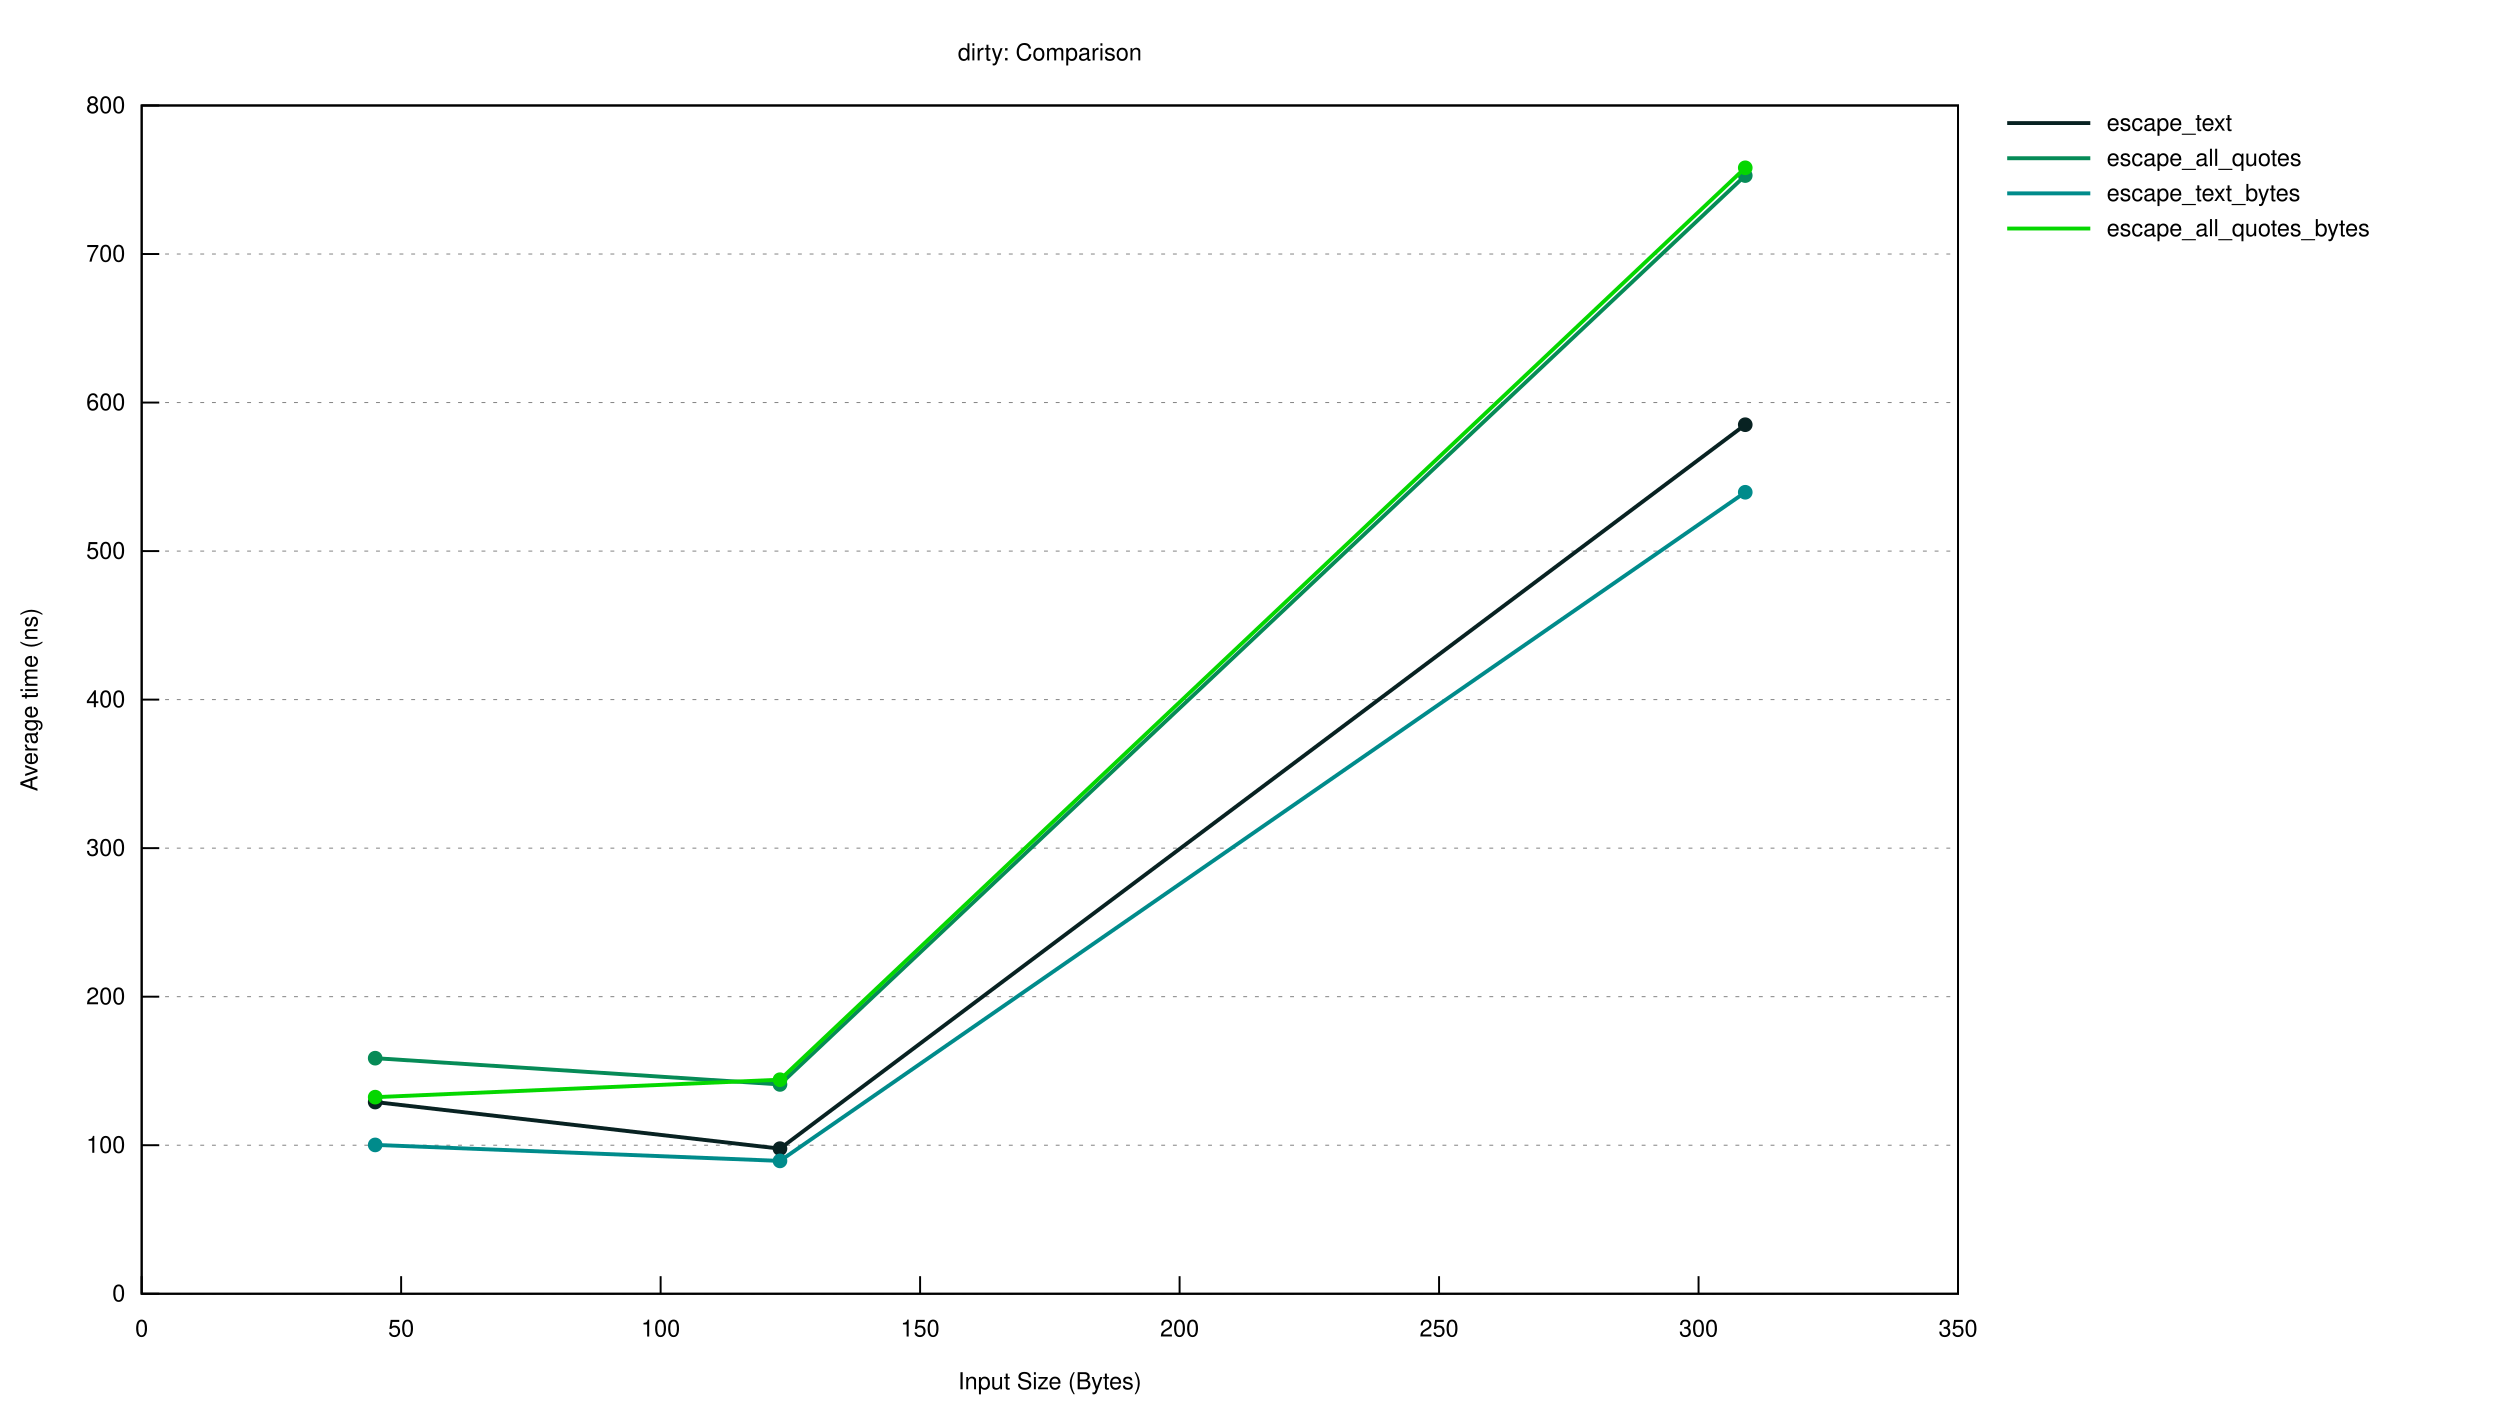
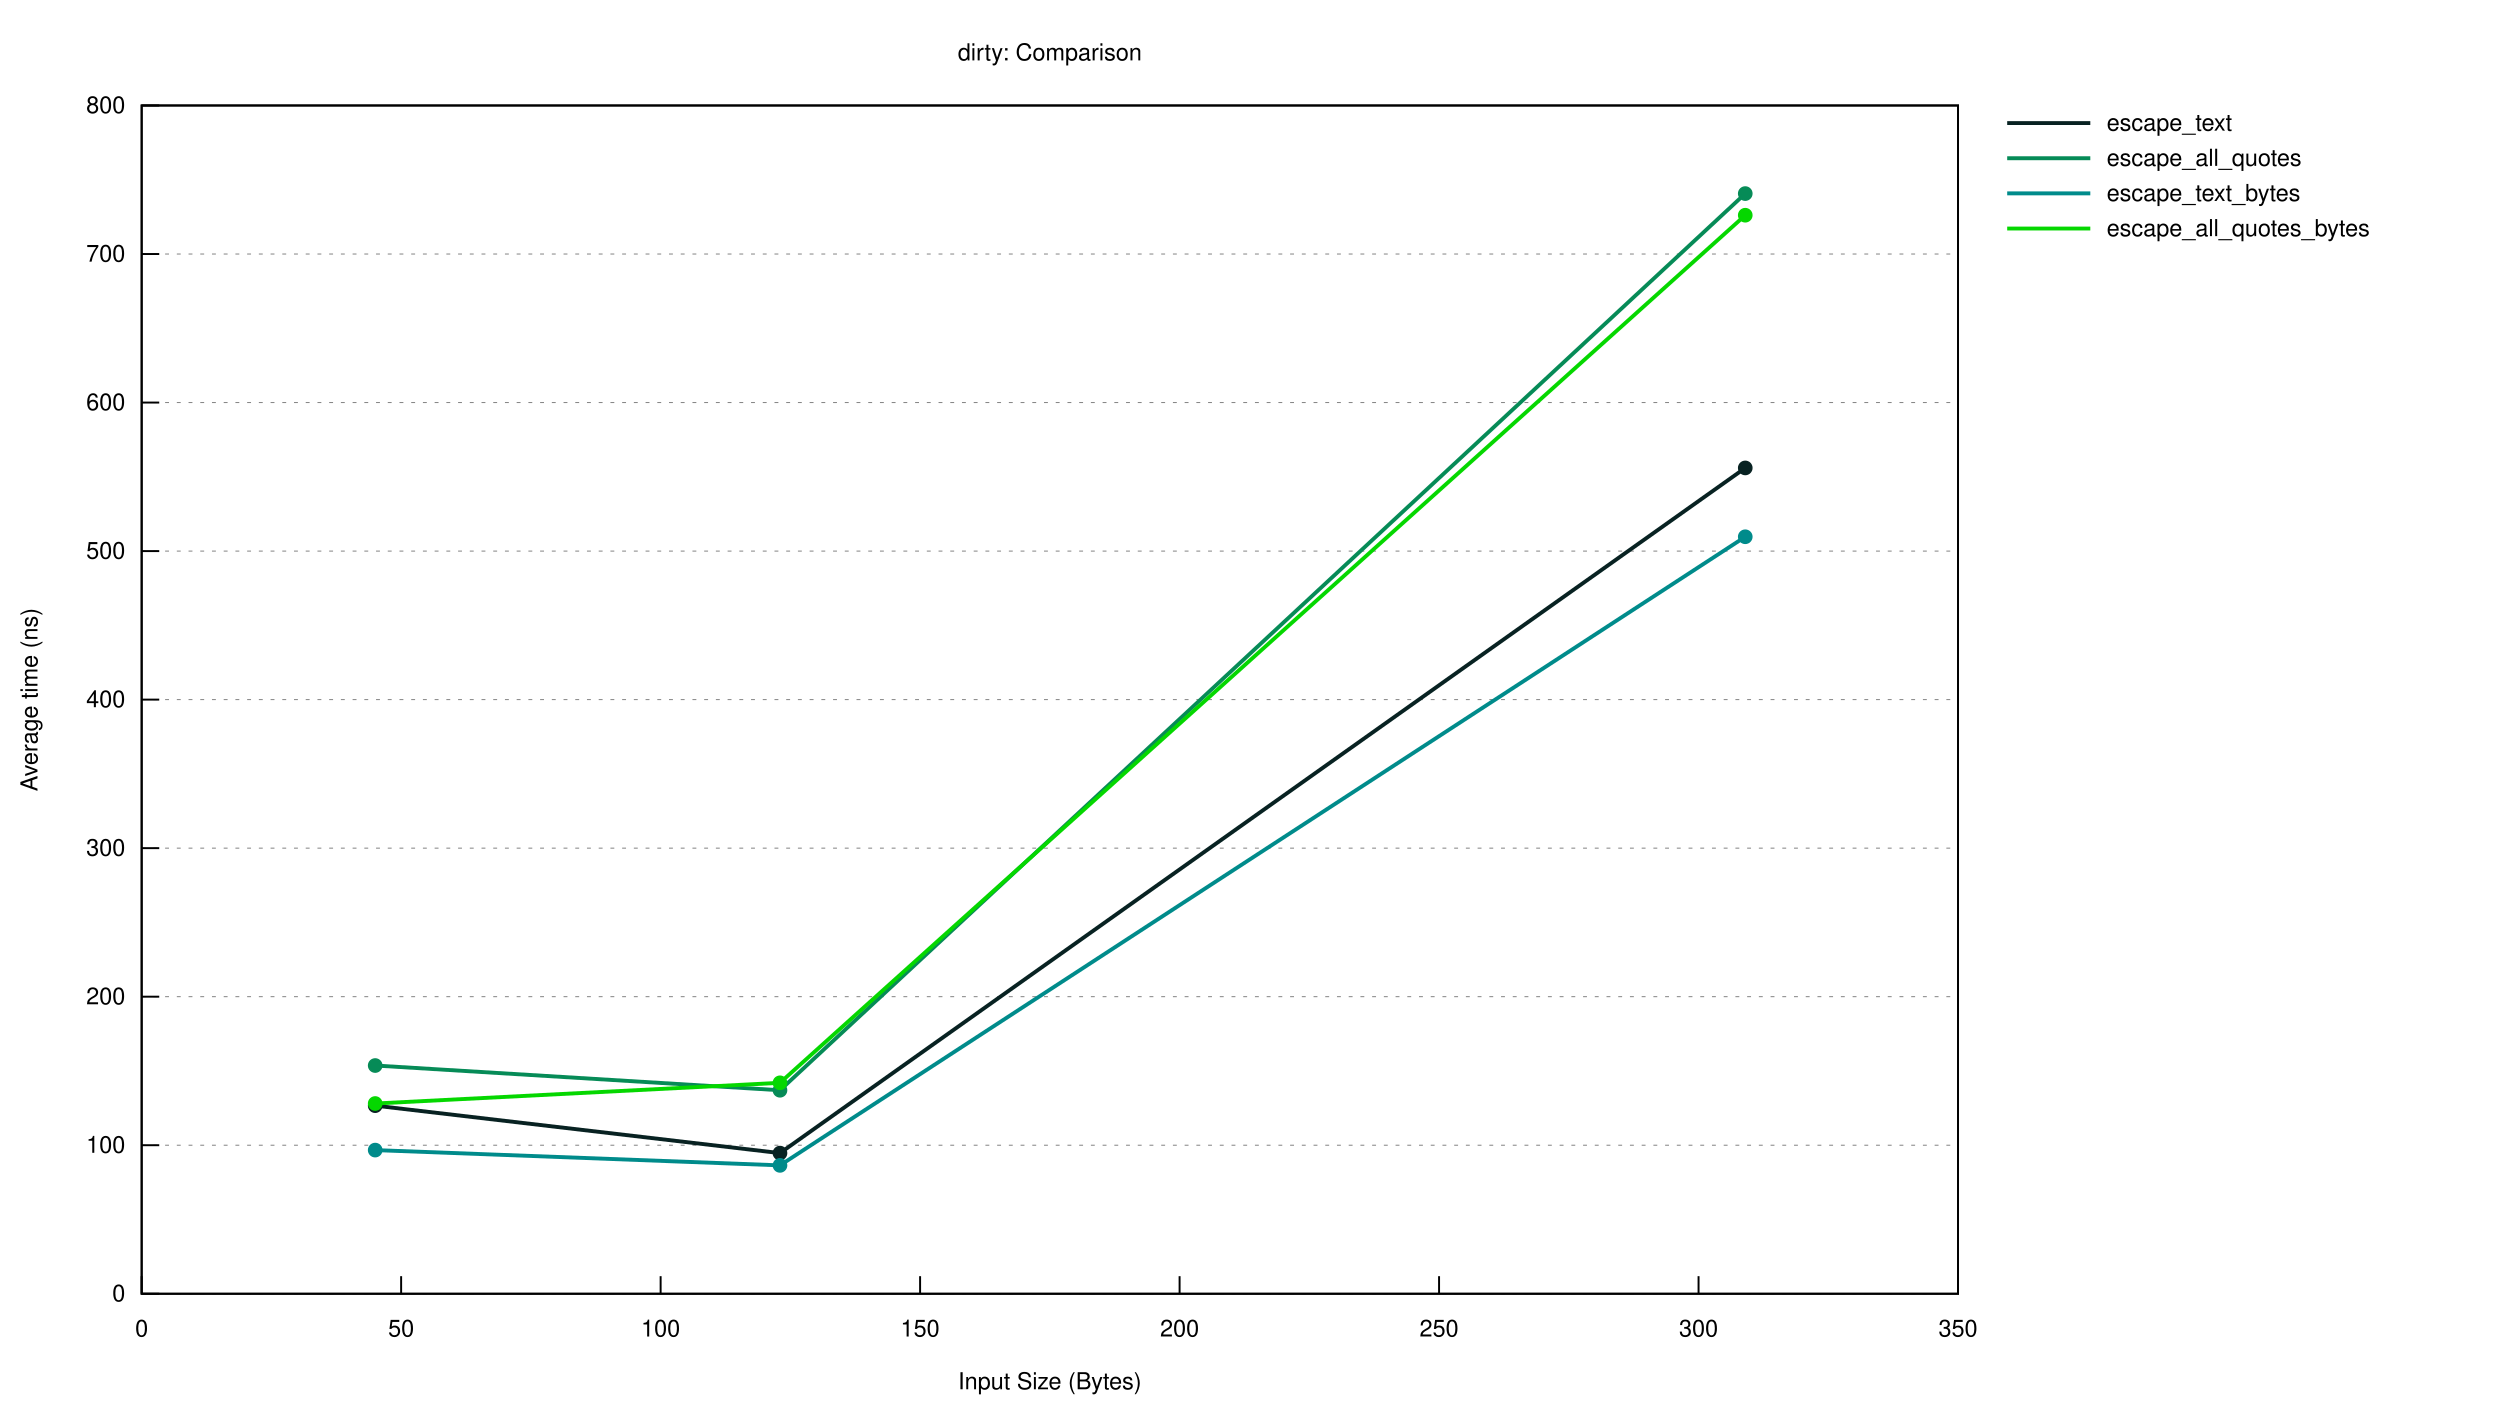
<svg xmlns="http://www.w3.org/2000/svg" xmlns:xlink="http://www.w3.org/1999/xlink" viewBox="0 0 1280 720">
  <g id="gnuplot_canvas">
    <rect x="0" y="0" width="1280" height="720" fill="none" />
    <defs>
      <circle id="gpDot" r="0.5" stroke-width="0.5" stroke="currentColor" />
      <path id="gpPt0" stroke-width="0.222" stroke="currentColor" d="M-1,0 h2 M0,-1 v2" />
      <path id="gpPt1" stroke-width="0.222" stroke="currentColor" d="M-1,-1 L1,1 M1,-1 L-1,1" />
      <path id="gpPt2" stroke-width="0.222" stroke="currentColor" d="M-1,0 L1,0 M0,-1 L0,1 M-1,-1 L1,1 M-1,1 L1,-1" />
      <rect id="gpPt3" stroke-width="0.222" stroke="currentColor" x="-1" y="-1" width="2" height="2" />
      <rect id="gpPt4" stroke-width="0.222" stroke="currentColor" fill="currentColor" x="-1" y="-1" width="2" height="2" />
      <circle id="gpPt5" stroke-width="0.222" stroke="currentColor" cx="0" cy="0" r="1" />
      <use xlink:href="#gpPt5" id="gpPt6" fill="currentColor" stroke="none" />
      <path id="gpPt7" stroke-width="0.222" stroke="currentColor" d="M0,-1.33 L-1.33,0.67 L1.33,0.67 z" />
      <use xlink:href="#gpPt7" id="gpPt8" fill="currentColor" stroke="none" />
      <use xlink:href="#gpPt7" id="gpPt9" stroke="currentColor" transform="rotate(180)" />
      <use xlink:href="#gpPt9" id="gpPt10" fill="currentColor" stroke="none" />
      <use xlink:href="#gpPt3" id="gpPt11" stroke="currentColor" transform="rotate(45)" />
      <use xlink:href="#gpPt11" id="gpPt12" fill="currentColor" stroke="none" />
      <path id="gpPt13" stroke-width="0.222" stroke="currentColor" d="M0,1.330 L1.265,0.411 L0.782,-1.067 L-0.782,-1.076 L-1.265,0.411 z" />
      <use xlink:href="#gpPt13" id="gpPt14" fill="currentColor" stroke="none" />
      <filter id="textbox" filterUnits="objectBoundingBox" x="0" y="0" height="1" width="1">
        <feFlood flood-color="white" flood-opacity="1" result="bgnd" />
        <feComposite in="SourceGraphic" in2="bgnd" operator="atop" />
      </filter>
      <filter id="greybox" filterUnits="objectBoundingBox" x="0" y="0" height="1" width="1">
        <feFlood flood-color="lightgrey" flood-opacity="1" result="grey" />
        <feComposite in="SourceGraphic" in2="grey" operator="atop" />
      </filter>
    </defs>
    <g fill="none" color="white" stroke="currentColor" stroke-width="1.00" stroke-linecap="butt" stroke-linejoin="miter">
</g>
    <g fill="none" color="black" stroke="currentColor" stroke-width="1.00" stroke-linecap="butt" stroke-linejoin="miter">
</g>
    <g fill="none" color="black" stroke="black" stroke-width="0.50" stroke-linecap="butt" stroke-linejoin="miter">
</g>
    <g fill="none" color="gray" stroke="currentColor" stroke-width="0.50" stroke-linecap="butt" stroke-linejoin="miter">
      <path stroke="gray" stroke-dasharray="2,4" class="gridline" d="M72.53,662.40 L1002.51,662.40  " />
    </g>
    <g fill="none" color="gray" stroke="gray" stroke-width="1.00" stroke-linecap="butt" stroke-linejoin="miter">
</g>
    <g fill="none" color="black" stroke="currentColor" stroke-width="1.00" stroke-linecap="butt" stroke-linejoin="miter">
      <path stroke="black" d="M72.53,662.40 L81.53,662.40  " />
      <g transform="translate(64.14,666.30)" stroke="none" fill="black" font-family="Helvetica" font-size="12.00" text-anchor="end">
        <text>
          <tspan font-family="Helvetica"> 0</tspan>
        </text>
      </g>
    </g>
    <g fill="none" color="black" stroke="currentColor" stroke-width="1.00" stroke-linecap="butt" stroke-linejoin="miter">
</g>
    <g fill="none" color="black" stroke="black" stroke-width="0.50" stroke-linecap="butt" stroke-linejoin="miter">
</g>
    <g fill="none" color="gray" stroke="currentColor" stroke-width="0.50" stroke-linecap="butt" stroke-linejoin="miter">
      <path stroke="gray" stroke-dasharray="2,4" class="gridline" d="M72.53,586.35 L1002.51,586.35  " />
    </g>
    <g fill="none" color="gray" stroke="gray" stroke-width="1.00" stroke-linecap="butt" stroke-linejoin="miter">
</g>
    <g fill="none" color="black" stroke="currentColor" stroke-width="1.00" stroke-linecap="butt" stroke-linejoin="miter">
      <path stroke="black" d="M72.53,586.35 L81.53,586.35  " />
      <g transform="translate(64.14,590.25)" stroke="none" fill="black" font-family="Helvetica" font-size="12.00" text-anchor="end">
        <text>
          <tspan font-family="Helvetica"> 100</tspan>
        </text>
      </g>
    </g>
    <g fill="none" color="black" stroke="currentColor" stroke-width="1.00" stroke-linecap="butt" stroke-linejoin="miter">
</g>
    <g fill="none" color="black" stroke="black" stroke-width="0.50" stroke-linecap="butt" stroke-linejoin="miter">
</g>
    <g fill="none" color="gray" stroke="currentColor" stroke-width="0.50" stroke-linecap="butt" stroke-linejoin="miter">
      <path stroke="gray" stroke-dasharray="2,4" class="gridline" d="M72.53,510.30 L1002.51,510.30  " />
    </g>
    <g fill="none" color="gray" stroke="gray" stroke-width="1.00" stroke-linecap="butt" stroke-linejoin="miter">
</g>
    <g fill="none" color="black" stroke="currentColor" stroke-width="1.00" stroke-linecap="butt" stroke-linejoin="miter">
      <path stroke="black" d="M72.53,510.30 L81.53,510.30  " />
      <g transform="translate(64.14,514.20)" stroke="none" fill="black" font-family="Helvetica" font-size="12.00" text-anchor="end">
        <text>
          <tspan font-family="Helvetica"> 200</tspan>
        </text>
      </g>
    </g>
    <g fill="none" color="black" stroke="currentColor" stroke-width="1.00" stroke-linecap="butt" stroke-linejoin="miter">
</g>
    <g fill="none" color="black" stroke="black" stroke-width="0.50" stroke-linecap="butt" stroke-linejoin="miter">
</g>
    <g fill="none" color="gray" stroke="currentColor" stroke-width="0.50" stroke-linecap="butt" stroke-linejoin="miter">
      <path stroke="gray" stroke-dasharray="2,4" class="gridline" d="M72.53,434.25 L1002.51,434.25  " />
    </g>
    <g fill="none" color="gray" stroke="gray" stroke-width="1.00" stroke-linecap="butt" stroke-linejoin="miter">
</g>
    <g fill="none" color="black" stroke="currentColor" stroke-width="1.00" stroke-linecap="butt" stroke-linejoin="miter">
      <path stroke="black" d="M72.53,434.25 L81.53,434.25  " />
      <g transform="translate(64.14,438.15)" stroke="none" fill="black" font-family="Helvetica" font-size="12.00" text-anchor="end">
        <text>
          <tspan font-family="Helvetica"> 300</tspan>
        </text>
      </g>
    </g>
    <g fill="none" color="black" stroke="currentColor" stroke-width="1.00" stroke-linecap="butt" stroke-linejoin="miter">
</g>
    <g fill="none" color="black" stroke="black" stroke-width="0.50" stroke-linecap="butt" stroke-linejoin="miter">
</g>
    <g fill="none" color="gray" stroke="currentColor" stroke-width="0.50" stroke-linecap="butt" stroke-linejoin="miter">
      <path stroke="gray" stroke-dasharray="2,4" class="gridline" d="M72.53,358.20 L1002.51,358.20  " />
    </g>
    <g fill="none" color="gray" stroke="gray" stroke-width="1.00" stroke-linecap="butt" stroke-linejoin="miter">
</g>
    <g fill="none" color="black" stroke="currentColor" stroke-width="1.00" stroke-linecap="butt" stroke-linejoin="miter">
      <path stroke="black" d="M72.53,358.20 L81.53,358.20  " />
      <g transform="translate(64.14,362.10)" stroke="none" fill="black" font-family="Helvetica" font-size="12.00" text-anchor="end">
        <text>
          <tspan font-family="Helvetica"> 400</tspan>
        </text>
      </g>
    </g>
    <g fill="none" color="black" stroke="currentColor" stroke-width="1.00" stroke-linecap="butt" stroke-linejoin="miter">
</g>
    <g fill="none" color="black" stroke="black" stroke-width="0.50" stroke-linecap="butt" stroke-linejoin="miter">
</g>
    <g fill="none" color="gray" stroke="currentColor" stroke-width="0.50" stroke-linecap="butt" stroke-linejoin="miter">
      <path stroke="gray" stroke-dasharray="2,4" class="gridline" d="M72.53,282.16 L1002.51,282.16  " />
    </g>
    <g fill="none" color="gray" stroke="gray" stroke-width="1.00" stroke-linecap="butt" stroke-linejoin="miter">
</g>
    <g fill="none" color="black" stroke="currentColor" stroke-width="1.00" stroke-linecap="butt" stroke-linejoin="miter">
      <path stroke="black" d="M72.53,282.16 L81.53,282.16  " />
      <g transform="translate(64.14,286.06)" stroke="none" fill="black" font-family="Helvetica" font-size="12.00" text-anchor="end">
        <text>
          <tspan font-family="Helvetica"> 500</tspan>
        </text>
      </g>
    </g>
    <g fill="none" color="black" stroke="currentColor" stroke-width="1.00" stroke-linecap="butt" stroke-linejoin="miter">
</g>
    <g fill="none" color="black" stroke="black" stroke-width="0.50" stroke-linecap="butt" stroke-linejoin="miter">
</g>
    <g fill="none" color="gray" stroke="currentColor" stroke-width="0.50" stroke-linecap="butt" stroke-linejoin="miter">
      <path stroke="gray" stroke-dasharray="2,4" class="gridline" d="M72.53,206.11 L1002.51,206.11  " />
    </g>
    <g fill="none" color="gray" stroke="gray" stroke-width="1.00" stroke-linecap="butt" stroke-linejoin="miter">
</g>
    <g fill="none" color="black" stroke="currentColor" stroke-width="1.00" stroke-linecap="butt" stroke-linejoin="miter">
      <path stroke="black" d="M72.53,206.11 L81.53,206.11  " />
      <g transform="translate(64.14,210.01)" stroke="none" fill="black" font-family="Helvetica" font-size="12.00" text-anchor="end">
        <text>
          <tspan font-family="Helvetica"> 600</tspan>
        </text>
      </g>
    </g>
    <g fill="none" color="black" stroke="currentColor" stroke-width="1.00" stroke-linecap="butt" stroke-linejoin="miter">
</g>
    <g fill="none" color="black" stroke="black" stroke-width="0.50" stroke-linecap="butt" stroke-linejoin="miter">
</g>
    <g fill="none" color="gray" stroke="currentColor" stroke-width="0.50" stroke-linecap="butt" stroke-linejoin="miter">
      <path stroke="gray" stroke-dasharray="2,4" class="gridline" d="M72.53,130.06 L1002.51,130.06  " />
    </g>
    <g fill="none" color="gray" stroke="gray" stroke-width="1.00" stroke-linecap="butt" stroke-linejoin="miter">
</g>
    <g fill="none" color="black" stroke="currentColor" stroke-width="1.00" stroke-linecap="butt" stroke-linejoin="miter">
      <path stroke="black" d="M72.53,130.06 L81.53,130.06  " />
      <g transform="translate(64.14,133.96)" stroke="none" fill="black" font-family="Helvetica" font-size="12.00" text-anchor="end">
        <text>
          <tspan font-family="Helvetica"> 700</tspan>
        </text>
      </g>
    </g>
    <g fill="none" color="black" stroke="currentColor" stroke-width="1.00" stroke-linecap="butt" stroke-linejoin="miter">
</g>
    <g fill="none" color="black" stroke="black" stroke-width="0.50" stroke-linecap="butt" stroke-linejoin="miter">
</g>
    <g fill="none" color="gray" stroke="currentColor" stroke-width="0.50" stroke-linecap="butt" stroke-linejoin="miter">
      <path stroke="gray" stroke-dasharray="2,4" class="gridline" d="M72.53,54.01 L1002.51,54.01  " />
    </g>
    <g fill="none" color="gray" stroke="gray" stroke-width="1.00" stroke-linecap="butt" stroke-linejoin="miter">
</g>
    <g fill="none" color="black" stroke="currentColor" stroke-width="1.00" stroke-linecap="butt" stroke-linejoin="miter">
      <path stroke="black" d="M72.53,54.01 L81.53,54.01  " />
      <g transform="translate(64.14,57.91)" stroke="none" fill="black" font-family="Helvetica" font-size="12.00" text-anchor="end">
        <text>
          <tspan font-family="Helvetica"> 800</tspan>
        </text>
      </g>
    </g>
    <g fill="none" color="black" stroke="currentColor" stroke-width="1.00" stroke-linecap="butt" stroke-linejoin="miter">
      <path stroke="black" d="M72.53,662.40 L72.53,653.40  " />
      <g transform="translate(72.53,684.30)" stroke="none" fill="black" font-family="Helvetica" font-size="12.00" text-anchor="middle">
        <text>
          <tspan font-family="Helvetica"> 0</tspan>
        </text>
      </g>
    </g>
    <g fill="none" color="black" stroke="currentColor" stroke-width="1.00" stroke-linecap="butt" stroke-linejoin="miter">
      <path stroke="black" d="M205.38,662.40 L205.38,653.40  " />
      <g transform="translate(205.38,684.30)" stroke="none" fill="black" font-family="Helvetica" font-size="12.00" text-anchor="middle">
        <text>
          <tspan font-family="Helvetica"> 50</tspan>
        </text>
      </g>
    </g>
    <g fill="none" color="black" stroke="currentColor" stroke-width="1.00" stroke-linecap="butt" stroke-linejoin="miter">
      <path stroke="black" d="M338.24,662.40 L338.24,653.40  " />
      <g transform="translate(338.24,684.30)" stroke="none" fill="black" font-family="Helvetica" font-size="12.00" text-anchor="middle">
        <text>
          <tspan font-family="Helvetica"> 100</tspan>
        </text>
      </g>
    </g>
    <g fill="none" color="black" stroke="currentColor" stroke-width="1.00" stroke-linecap="butt" stroke-linejoin="miter">
      <path stroke="black" d="M471.09,662.40 L471.09,653.40  " />
      <g transform="translate(471.09,684.30)" stroke="none" fill="black" font-family="Helvetica" font-size="12.00" text-anchor="middle">
        <text>
          <tspan font-family="Helvetica"> 150</tspan>
        </text>
      </g>
    </g>
    <g fill="none" color="black" stroke="currentColor" stroke-width="1.00" stroke-linecap="butt" stroke-linejoin="miter">
      <path stroke="black" d="M603.95,662.40 L603.95,653.40  " />
      <g transform="translate(603.95,684.30)" stroke="none" fill="black" font-family="Helvetica" font-size="12.00" text-anchor="middle">
        <text>
          <tspan font-family="Helvetica"> 200</tspan>
        </text>
      </g>
    </g>
    <g fill="none" color="black" stroke="currentColor" stroke-width="1.00" stroke-linecap="butt" stroke-linejoin="miter">
      <path stroke="black" d="M736.80,662.40 L736.80,653.40  " />
      <g transform="translate(736.80,684.30)" stroke="none" fill="black" font-family="Helvetica" font-size="12.00" text-anchor="middle">
        <text>
          <tspan font-family="Helvetica"> 250</tspan>
        </text>
      </g>
    </g>
    <g fill="none" color="black" stroke="currentColor" stroke-width="1.00" stroke-linecap="butt" stroke-linejoin="miter">
      <path stroke="black" d="M869.66,662.40 L869.66,653.40  " />
      <g transform="translate(869.66,684.30)" stroke="none" fill="black" font-family="Helvetica" font-size="12.00" text-anchor="middle">
        <text>
          <tspan font-family="Helvetica"> 300</tspan>
        </text>
      </g>
    </g>
    <g fill="none" color="black" stroke="currentColor" stroke-width="1.00" stroke-linecap="butt" stroke-linejoin="miter">
      <path stroke="black" d="M1002.51,662.40 L1002.51,653.40  " />
      <g transform="translate(1002.51,684.30)" stroke="none" fill="black" font-family="Helvetica" font-size="12.00" text-anchor="middle">
        <text>
          <tspan font-family="Helvetica"> 350</tspan>
        </text>
      </g>
    </g>
    <g fill="none" color="black" stroke="currentColor" stroke-width="1.00" stroke-linecap="butt" stroke-linejoin="miter">
</g>
    <g fill="none" color="black" stroke="currentColor" stroke-width="1.00" stroke-linecap="butt" stroke-linejoin="miter">
      <path stroke="black" d="M72.53,54.01 L72.53,662.40 L1002.51,662.40 L1002.51,54.01 L72.53,54.01 Z  " />
    </g>
    <g fill="none" color="black" stroke="currentColor" stroke-width="1.00" stroke-linecap="butt" stroke-linejoin="miter">
</g>
    <g id="gnuplot_plot_1">
      <g fill="none" color="white" stroke="black" stroke-width="2.00" stroke-linecap="butt" stroke-linejoin="miter">
</g>
      <g fill="none" color="black" stroke="currentColor" stroke-width="2.00" stroke-linecap="butt" stroke-linejoin="miter">
        <g transform="translate(1078.63,66.91)" stroke="none" fill="black" font-family="Helvetica" font-size="12.00" text-anchor="start">
          <text>
            <tspan font-family="Helvetica">escape_text</tspan>
          </text>
        </g>
      </g>
      <g fill="none" color="black" stroke="currentColor" stroke-width="2.00" stroke-linecap="butt" stroke-linejoin="miter">
-         <path stroke="rgb(  8,  34,  34)" d="M1027.68,63.01 L1070.24,63.01 M192.10,564.25 L399.35,588.11 L893.57,217.45  " />
+         <path stroke="rgb(  8,  34,  34)" d="M1027.68,63.01 L1070.24,63.01 M192.10,566.10 L399.35,590.39 L893.57,239.58  " />
      </g>
    </g>
    <g id="gnuplot_plot_2" fill="none">
      <g fill="none" color="white" stroke="rgb(  8,  34,  34)" stroke-width="1.00" stroke-linecap="butt" stroke-linejoin="miter">
</g>
      <g fill="none" color="black" stroke="currentColor" stroke-width="1.00" stroke-linecap="butt" stroke-linejoin="miter">
-         <use xlink:href="#gpPt6" transform="translate(192.10,564.25) scale(3.38)" color="rgb(  8,  34,  34)" />
-         <use xlink:href="#gpPt6" transform="translate(399.35,588.11) scale(3.38)" color="rgb(  8,  34,  34)" />
-         <use xlink:href="#gpPt6" transform="translate(893.57,217.45) scale(3.38)" color="rgb(  8,  34,  34)" />
+         <use xlink:href="#gpPt6" transform="translate(192.10,566.10) scale(3.38)" color="rgb(  8,  34,  34)" />
+         <use xlink:href="#gpPt6" transform="translate(399.35,590.39) scale(3.38)" color="rgb(  8,  34,  34)" />
+         <use xlink:href="#gpPt6" transform="translate(893.57,239.58) scale(3.38)" color="rgb(  8,  34,  34)" />
      </g>
    </g>
    <g id="gnuplot_plot_3">
      <g fill="none" color="white" stroke="rgb(  8,  34,  34)" stroke-width="2.00" stroke-linecap="butt" stroke-linejoin="miter">
</g>
      <g fill="none" color="black" stroke="currentColor" stroke-width="2.00" stroke-linecap="butt" stroke-linejoin="miter">
        <g transform="translate(1078.63,84.91)" stroke="none" fill="black" font-family="Helvetica" font-size="12.00" text-anchor="start">
          <text>
            <tspan font-family="Helvetica">escape_all_quotes</tspan>
          </text>
        </g>
      </g>
      <g fill="none" color="black" stroke="currentColor" stroke-width="2.00" stroke-linecap="butt" stroke-linejoin="miter">
-         <path stroke="rgb(  6, 139,  87)" d="M1027.68,81.01 L1070.24,81.01 M192.10,541.79 L399.35,555.23 L893.57,89.89  " />
+         <path stroke="rgb(  6, 139,  87)" d="M1027.68,81.01 L1070.24,81.01 M192.10,545.55 L399.35,558.21 L893.57,99.11  " />
      </g>
    </g>
    <g id="gnuplot_plot_4" fill="none">
      <g fill="none" color="white" stroke="rgb(  6, 139,  87)" stroke-width="1.00" stroke-linecap="butt" stroke-linejoin="miter">
</g>
      <g fill="none" color="black" stroke="currentColor" stroke-width="1.00" stroke-linecap="butt" stroke-linejoin="miter">
-         <use xlink:href="#gpPt6" transform="translate(192.10,541.79) scale(3.38)" color="rgb(  6, 139,  87)" />
-         <use xlink:href="#gpPt6" transform="translate(399.35,555.23) scale(3.38)" color="rgb(  6, 139,  87)" />
-         <use xlink:href="#gpPt6" transform="translate(893.57,89.89) scale(3.38)" color="rgb(  6, 139,  87)" />
+         <use xlink:href="#gpPt6" transform="translate(192.10,545.55) scale(3.38)" color="rgb(  6, 139,  87)" />
+         <use xlink:href="#gpPt6" transform="translate(399.35,558.21) scale(3.38)" color="rgb(  6, 139,  87)" />
+         <use xlink:href="#gpPt6" transform="translate(893.57,99.11) scale(3.38)" color="rgb(  6, 139,  87)" />
      </g>
    </g>
    <g id="gnuplot_plot_5">
      <g fill="none" color="white" stroke="rgb(  6, 139,  87)" stroke-width="2.00" stroke-linecap="butt" stroke-linejoin="miter">
</g>
      <g fill="none" color="black" stroke="currentColor" stroke-width="2.00" stroke-linecap="butt" stroke-linejoin="miter">
        <g transform="translate(1078.63,102.91)" stroke="none" fill="black" font-family="Helvetica" font-size="12.00" text-anchor="start">
          <text>
            <tspan font-family="Helvetica">escape_text_bytes</tspan>
          </text>
        </g>
      </g>
      <g fill="none" color="black" stroke="currentColor" stroke-width="2.00" stroke-linecap="butt" stroke-linejoin="miter">
-         <path stroke="rgb(  0, 139, 139)" d="M1027.68,99.01 L1070.24,99.01 M192.10,586.20 L399.35,594.38 L893.57,252.04  " />
+         <path stroke="rgb(  0, 139, 139)" d="M1027.68,99.01 L1070.24,99.01 M192.10,588.85 L399.35,596.67 L893.57,274.82  " />
      </g>
    </g>
    <g id="gnuplot_plot_6" fill="none">
      <g fill="none" color="white" stroke="rgb(  0, 139, 139)" stroke-width="1.00" stroke-linecap="butt" stroke-linejoin="miter">
</g>
      <g fill="none" color="black" stroke="currentColor" stroke-width="1.00" stroke-linecap="butt" stroke-linejoin="miter">
-         <use xlink:href="#gpPt6" transform="translate(192.10,586.20) scale(3.38)" color="rgb(  0, 139, 139)" />
-         <use xlink:href="#gpPt6" transform="translate(399.35,594.38) scale(3.38)" color="rgb(  0, 139, 139)" />
-         <use xlink:href="#gpPt6" transform="translate(893.57,252.04) scale(3.38)" color="rgb(  0, 139, 139)" />
+         <use xlink:href="#gpPt6" transform="translate(192.10,588.85) scale(3.38)" color="rgb(  0, 139, 139)" />
+         <use xlink:href="#gpPt6" transform="translate(399.35,596.67) scale(3.38)" color="rgb(  0, 139, 139)" />
+         <use xlink:href="#gpPt6" transform="translate(893.57,274.82) scale(3.38)" color="rgb(  0, 139, 139)" />
      </g>
    </g>
    <g id="gnuplot_plot_7">
      <g fill="none" color="white" stroke="rgb(  0, 139, 139)" stroke-width="2.00" stroke-linecap="butt" stroke-linejoin="miter">
</g>
      <g fill="none" color="black" stroke="currentColor" stroke-width="2.00" stroke-linecap="butt" stroke-linejoin="miter">
        <g transform="translate(1078.63,120.91)" stroke="none" fill="black" font-family="Helvetica" font-size="12.00" text-anchor="start">
          <text>
            <tspan font-family="Helvetica">escape_all_quotes_bytes</tspan>
          </text>
        </g>
      </g>
      <g fill="none" color="black" stroke="currentColor" stroke-width="2.00" stroke-linecap="butt" stroke-linejoin="miter">
-         <path stroke="rgb(  5, 215,   0)" d="M1027.68,117.01 L1070.24,117.01 M192.10,561.74 L399.35,552.81 L893.57,85.91  " />
+         <path stroke="rgb(  5, 215,   0)" d="M1027.68,117.01 L1070.24,117.01 M192.10,565.00 L399.35,554.40 L893.57,110.19  " />
      </g>
    </g>
    <g id="gnuplot_plot_8" fill="none">
      <g fill="none" color="white" stroke="rgb(  5, 215,   0)" stroke-width="1.00" stroke-linecap="butt" stroke-linejoin="miter">
</g>
      <g fill="none" color="black" stroke="currentColor" stroke-width="1.00" stroke-linecap="butt" stroke-linejoin="miter">
-         <use xlink:href="#gpPt6" transform="translate(192.10,561.74) scale(3.38)" color="rgb(  5, 215,   0)" />
-         <use xlink:href="#gpPt6" transform="translate(399.35,552.81) scale(3.38)" color="rgb(  5, 215,   0)" />
-         <use xlink:href="#gpPt6" transform="translate(893.57,85.91) scale(3.38)" color="rgb(  5, 215,   0)" />
+         <use xlink:href="#gpPt6" transform="translate(192.10,565.00) scale(3.38)" color="rgb(  5, 215,   0)" />
+         <use xlink:href="#gpPt6" transform="translate(399.35,554.40) scale(3.38)" color="rgb(  5, 215,   0)" />
+         <use xlink:href="#gpPt6" transform="translate(893.57,110.19) scale(3.38)" color="rgb(  5, 215,   0)" />
      </g>
    </g>
    <g fill="none" color="white" stroke="rgb(  5, 215,   0)" stroke-width="2.00" stroke-linecap="butt" stroke-linejoin="miter">
</g>
    <g fill="none" color="black" stroke="currentColor" stroke-width="2.00" stroke-linecap="butt" stroke-linejoin="miter">
</g>
    <g fill="none" color="black" stroke="black" stroke-width="1.00" stroke-linecap="butt" stroke-linejoin="miter">
</g>
    <g fill="none" color="black" stroke="currentColor" stroke-width="1.00" stroke-linecap="butt" stroke-linejoin="miter">
      <path stroke="black" d="M72.53,54.01 L72.53,662.40 L1002.51,662.40 L1002.51,54.01 L72.53,54.01 Z  " />
      <g transform="translate(19.18,358.21) rotate(270.00)" stroke="none" fill="black" font-family="Helvetica" font-size="12.00" text-anchor="middle">
        <text>
          <tspan font-family="Helvetica">Average time (ns)</tspan>
        </text>
      </g>
    </g>
    <g fill="none" color="black" stroke="currentColor" stroke-width="1.00" stroke-linecap="butt" stroke-linejoin="miter">
      <g transform="translate(537.52,711.30)" stroke="none" fill="black" font-family="Helvetica" font-size="12.00" text-anchor="middle">
        <text>
          <tspan font-family="Helvetica">Input Size (Bytes)</tspan>
        </text>
      </g>
    </g>
    <g fill="none" color="black" stroke="currentColor" stroke-width="1.00" stroke-linecap="butt" stroke-linejoin="miter">
</g>
    <g fill="none" color="black" stroke="currentColor" stroke-width="1.00" stroke-linecap="butt" stroke-linejoin="miter">
      <g transform="translate(537.52,30.91)" stroke="none" fill="black" font-family="Helvetica" font-size="12.00" text-anchor="middle">
        <text>
          <tspan font-family="Helvetica">dirty: Comparison</tspan>
        </text>
      </g>
    </g>
    <g fill="none" color="black" stroke="currentColor" stroke-width="1.00" stroke-linecap="butt" stroke-linejoin="miter">
</g>
  </g>
</svg>
